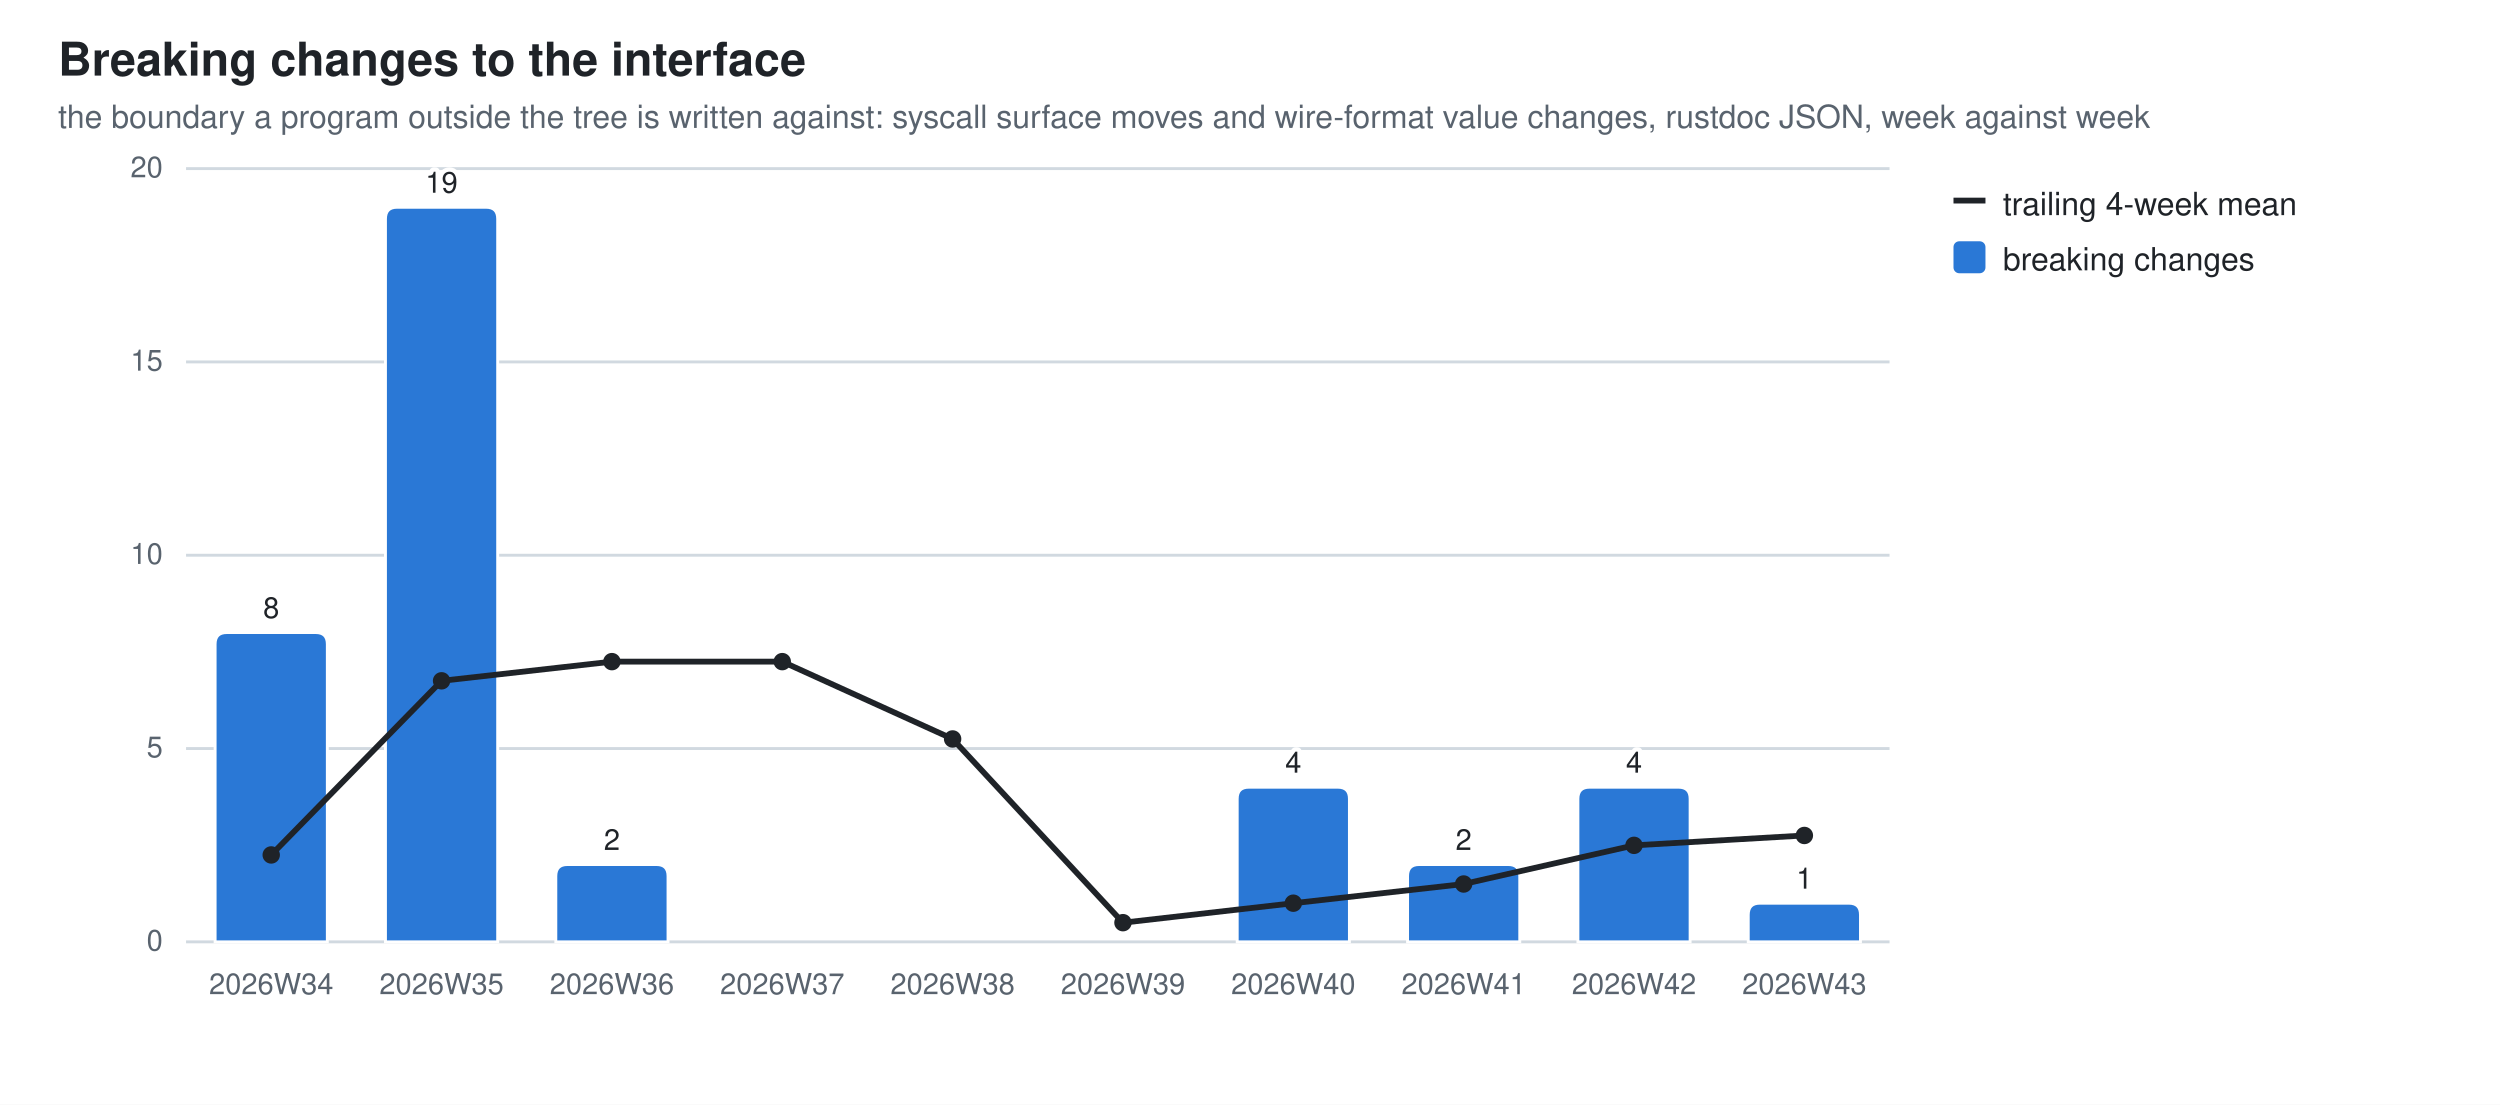
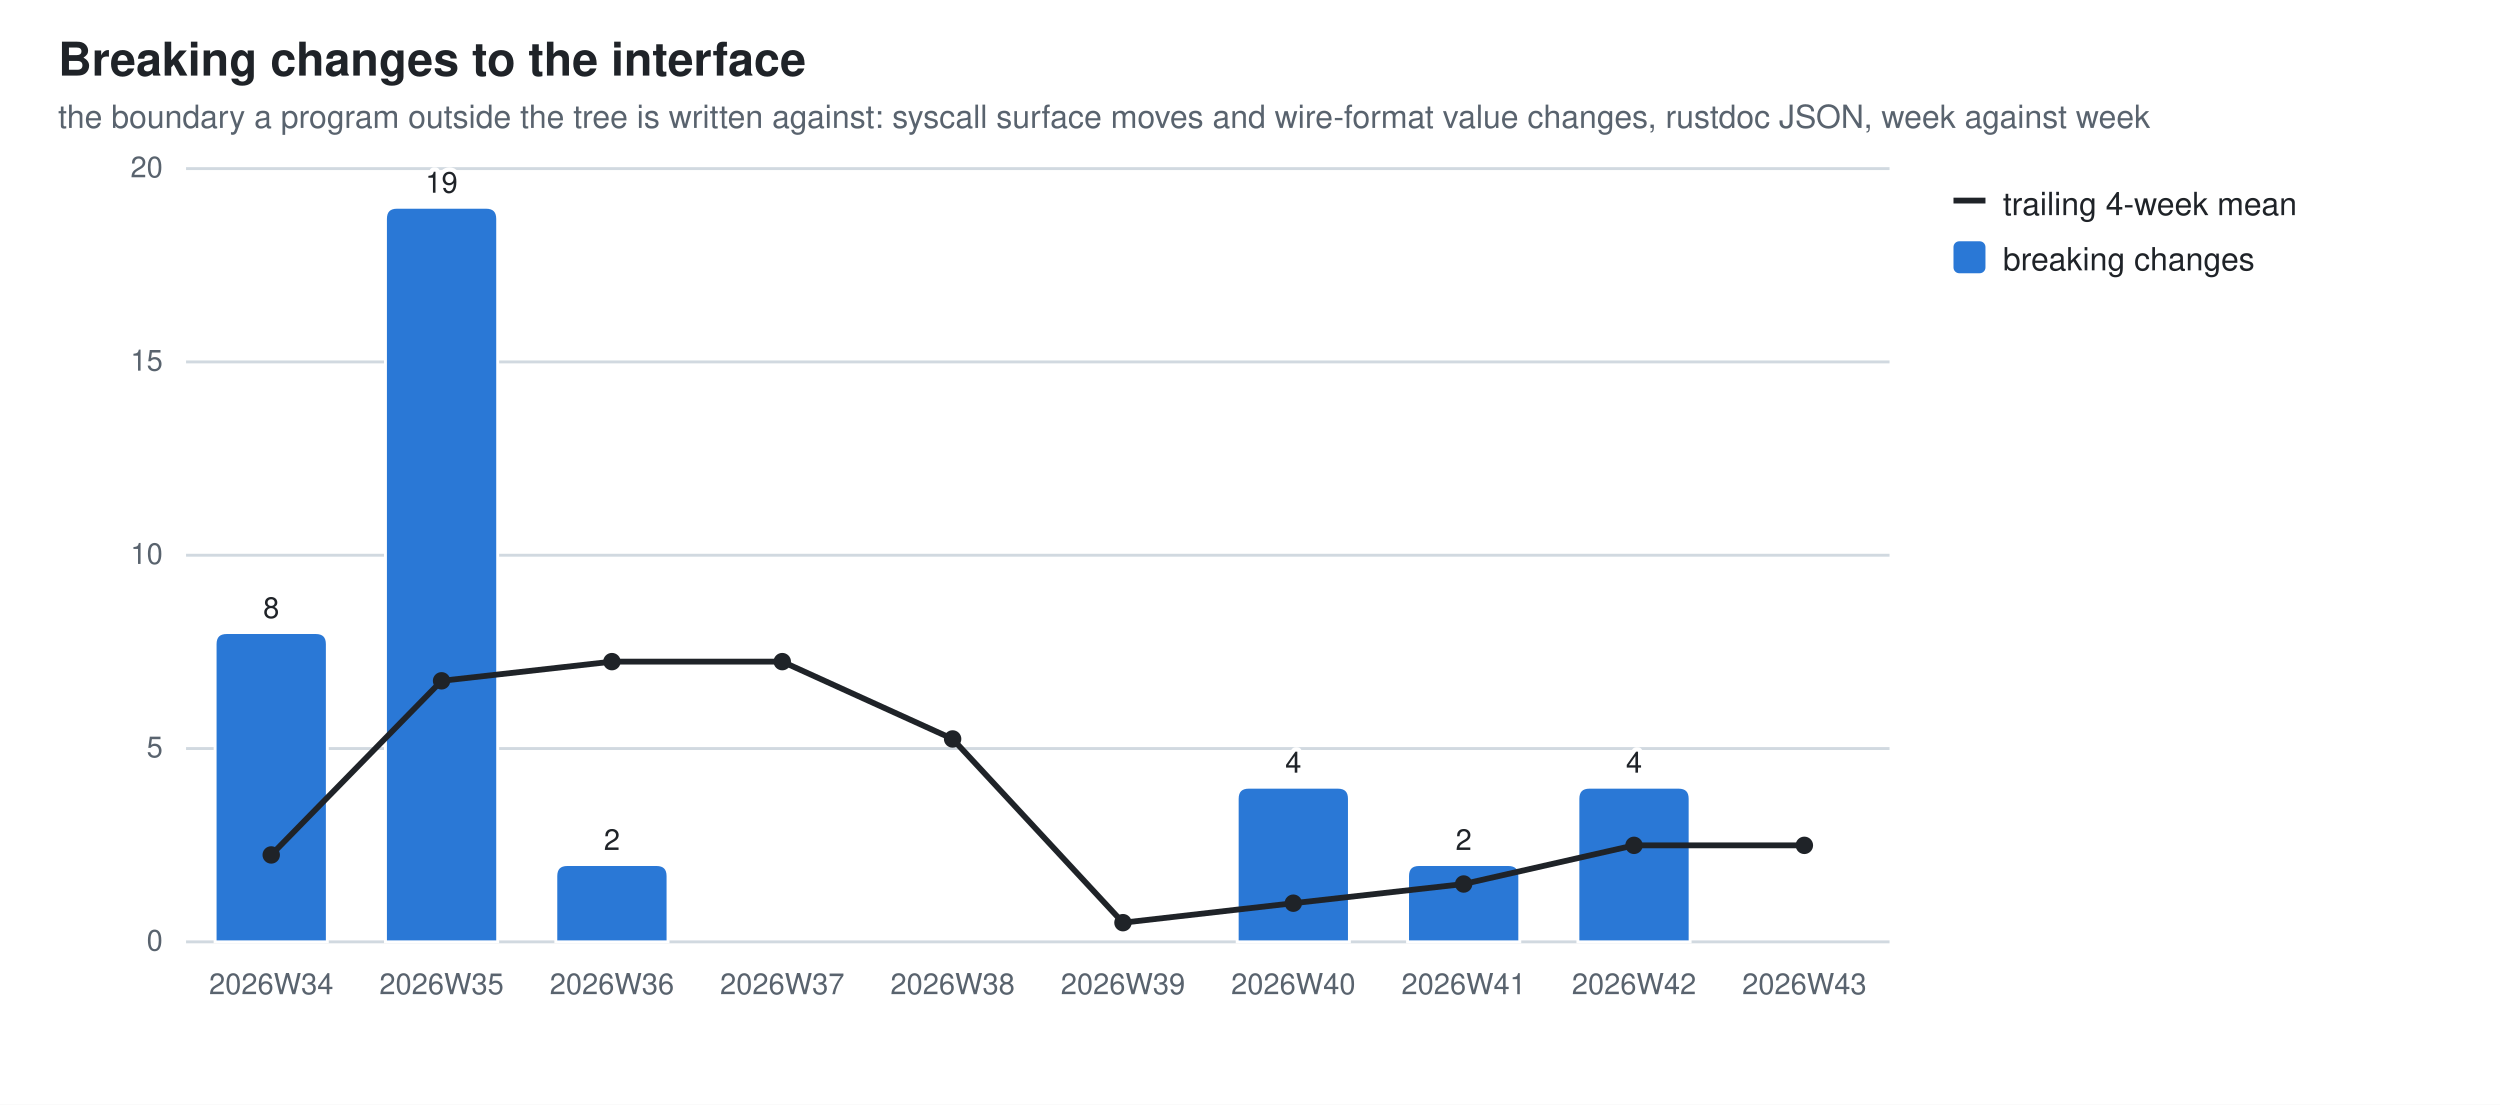
<svg xmlns="http://www.w3.org/2000/svg" width="860" height="380" viewBox="0 0 860 380" role="img" aria-label="Breaking changes to the interface">
  <style>
  .bg{fill:#ffffff} .fg{fill:#1f2328} .mut{fill:#59636e} .grid{stroke:#d1d9e0}
  .seg{stroke:#ffffff;stroke-width:1} .tr{stroke:#1f2328;fill:none} .trd{fill:#1f2328}
  .val{paint-order:stroke;stroke:#ffffff;stroke-width:3px;stroke-linejoin:round}
  .s0{fill:#2a78d6}
  @media (prefers-color-scheme: dark){
    .bg{fill:#0d1117} .fg{fill:#e6edf3} .mut{fill:#9198a1} .grid{stroke:#30363d}
    .seg{stroke:#0d1117} .val{stroke:#0d1117} .tr{stroke:#e6edf3} .trd{fill:#e6edf3} .s0{fill:#3987e5}}
  text{font-family:-apple-system,BlinkMacSystemFont,"Segoe UI",Helvetica,Arial,sans-serif}
</style>
  <rect class="bg" width="860" height="380" />
  <text class="fg" x="20" y="26" font-size="16" font-weight="600">Breaking changes to the interface</text>
  <text class="mut" x="20" y="44" font-size="11">the boundary a program outside the tree is written against: syscall surface moves and wire-format value changes, rustdoc JSON, week against week</text>
  <line class="grid" x1="64" y1="324.0" x2="650.0" y2="324.0" stroke-width="1" />
  <text class="mut" x="56" y="327.0" font-size="10" text-anchor="end">0</text>
  <line class="grid" x1="64" y1="257.5" x2="650.0" y2="257.5" stroke-width="1" />
  <text class="mut" x="56" y="260.5" font-size="10" text-anchor="end">5</text>
  <line class="grid" x1="64" y1="191.0" x2="650.0" y2="191.0" stroke-width="1" />
  <text class="mut" x="56" y="194.0" font-size="10" text-anchor="end">10</text>
  <line class="grid" x1="64" y1="124.5" x2="650.0" y2="124.5" stroke-width="1" />
  <text class="mut" x="56" y="127.5" font-size="10" text-anchor="end">15</text>
  <line class="grid" x1="64" y1="58.0" x2="650.0" y2="58.0" stroke-width="1" />
  <text class="mut" x="56" y="61.0" font-size="10" text-anchor="end">20</text>
  <path class="seg s0" d="M74.0,324.0 V221.6 Q74.0,217.6 78.0,217.6 H108.6 Q112.6,217.6 112.6,221.6 V324.0 Z" />
  <text class="mut" x="93.3" y="342" font-size="10" text-anchor="middle">2026W34</text>
  <text class="fg val" x="93.3" y="212.6" font-size="10" text-anchor="middle">8</text>
  <path class="seg s0" d="M132.6,324.0 V75.3 Q132.6,71.3 136.6,71.3 H167.2 Q171.2,71.3 171.2,75.3 V324.0 Z" />
  <text class="mut" x="151.9" y="342" font-size="10" text-anchor="middle">2026W35</text>
  <text class="fg val" x="151.9" y="66.3" font-size="10" text-anchor="middle">19</text>
  <path class="seg s0" d="M191.2,324.0 V301.4 Q191.2,297.4 195.2,297.4 H225.8 Q229.8,297.4 229.8,301.4 V324.0 Z" />
  <text class="mut" x="210.5" y="342" font-size="10" text-anchor="middle">2026W36</text>
  <text class="fg val" x="210.5" y="292.4" font-size="10" text-anchor="middle">2</text>
  <text class="mut" x="269.1" y="342" font-size="10" text-anchor="middle">2026W37</text>
  <text class="mut" x="327.7" y="342" font-size="10" text-anchor="middle">2026W38</text>
  <text class="mut" x="386.3" y="342" font-size="10" text-anchor="middle">2026W39</text>
  <path class="seg s0" d="M425.6,324.0 V274.8 Q425.6,270.8 429.6,270.8 H460.2 Q464.2,270.8 464.2,274.8 V324.0 Z" />
  <text class="mut" x="444.9" y="342" font-size="10" text-anchor="middle">2026W40</text>
  <text class="fg val" x="444.9" y="265.8" font-size="10" text-anchor="middle">4</text>
  <path class="seg s0" d="M484.2,324.0 V301.4 Q484.2,297.4 488.2,297.4 H518.8 Q522.8,297.4 522.8,301.4 V324.0 Z" />
  <text class="mut" x="503.5" y="342" font-size="10" text-anchor="middle">2026W41</text>
  <text class="fg val" x="503.5" y="292.4" font-size="10" text-anchor="middle">2</text>
  <path class="seg s0" d="M542.8,324.0 V274.8 Q542.8,270.8 546.8,270.8 H577.4 Q581.4,270.8 581.4,274.8 V324.0 Z" />
  <text class="mut" x="562.1" y="342" font-size="10" text-anchor="middle">2026W42</text>
  <text class="fg val" x="562.1" y="265.8" font-size="10" text-anchor="middle">4</text>
-   <path class="seg s0" d="M601.4,324.0 V314.7 Q601.4,310.7 605.4,310.7 H636.0 Q640.0,310.7 640.0,314.7 V324.0 Z" />
  <text class="mut" x="620.7" y="342" font-size="10" text-anchor="middle">2026W43</text>
-   <text class="fg val" x="620.7" y="305.7" font-size="10" text-anchor="middle">1</text>
  <line class="tr" x1="93.3" y1="294.1" x2="151.9" y2="234.2" stroke-width="2" />
  <line class="tr" x1="151.9" y1="234.2" x2="210.5" y2="227.6" stroke-width="2" />
  <line class="tr" x1="210.5" y1="227.6" x2="269.1" y2="227.6" stroke-width="2" />
  <line class="tr" x1="269.1" y1="227.6" x2="327.7" y2="254.2" stroke-width="2" />
  <line class="tr" x1="327.7" y1="254.2" x2="386.3" y2="317.4" stroke-width="2" />
  <line class="tr" x1="386.3" y1="317.4" x2="444.9" y2="310.7" stroke-width="2" />
  <line class="tr" x1="444.9" y1="310.7" x2="503.5" y2="304.1" stroke-width="2" />
  <line class="tr" x1="503.5" y1="304.1" x2="562.1" y2="290.8" stroke-width="2" />
-   <line class="tr" x1="562.1" y1="290.8" x2="620.7" y2="287.4" stroke-width="2" />
+   <line class="tr" x1="562.1" y1="290.8" x2="620.7" y2="290.8" stroke-width="2" />
  <circle class="trd" cx="93.3" cy="294.1" r="3" />
  <circle class="trd" cx="151.9" cy="234.2" r="3" />
  <circle class="trd" cx="210.5" cy="227.6" r="3" />
  <circle class="trd" cx="269.1" cy="227.6" r="3" />
  <circle class="trd" cx="327.7" cy="254.2" r="3" />
  <circle class="trd" cx="386.3" cy="317.4" r="3" />
  <circle class="trd" cx="444.9" cy="310.7" r="3" />
  <circle class="trd" cx="503.5" cy="304.1" r="3" />
  <circle class="trd" cx="562.1" cy="290.8" r="3" />
-   <circle class="trd" cx="620.7" cy="287.4" r="3" />
+   <circle class="trd" cx="620.7" cy="290.8" r="3" />
  <line class="tr" x1="672" y1="69" x2="683" y2="69" stroke-width="2" />
  <text class="fg" y="74" font-size="11">
    <tspan x="689" dy="0">trailing 4-week mean</tspan>
  </text>
  <rect class="s0" x="672" y="83" width="11" height="11" rx="2" />
  <text class="fg" y="93" font-size="11">
    <tspan x="689" dy="0">breaking changes</tspan>
  </text>
</svg>
